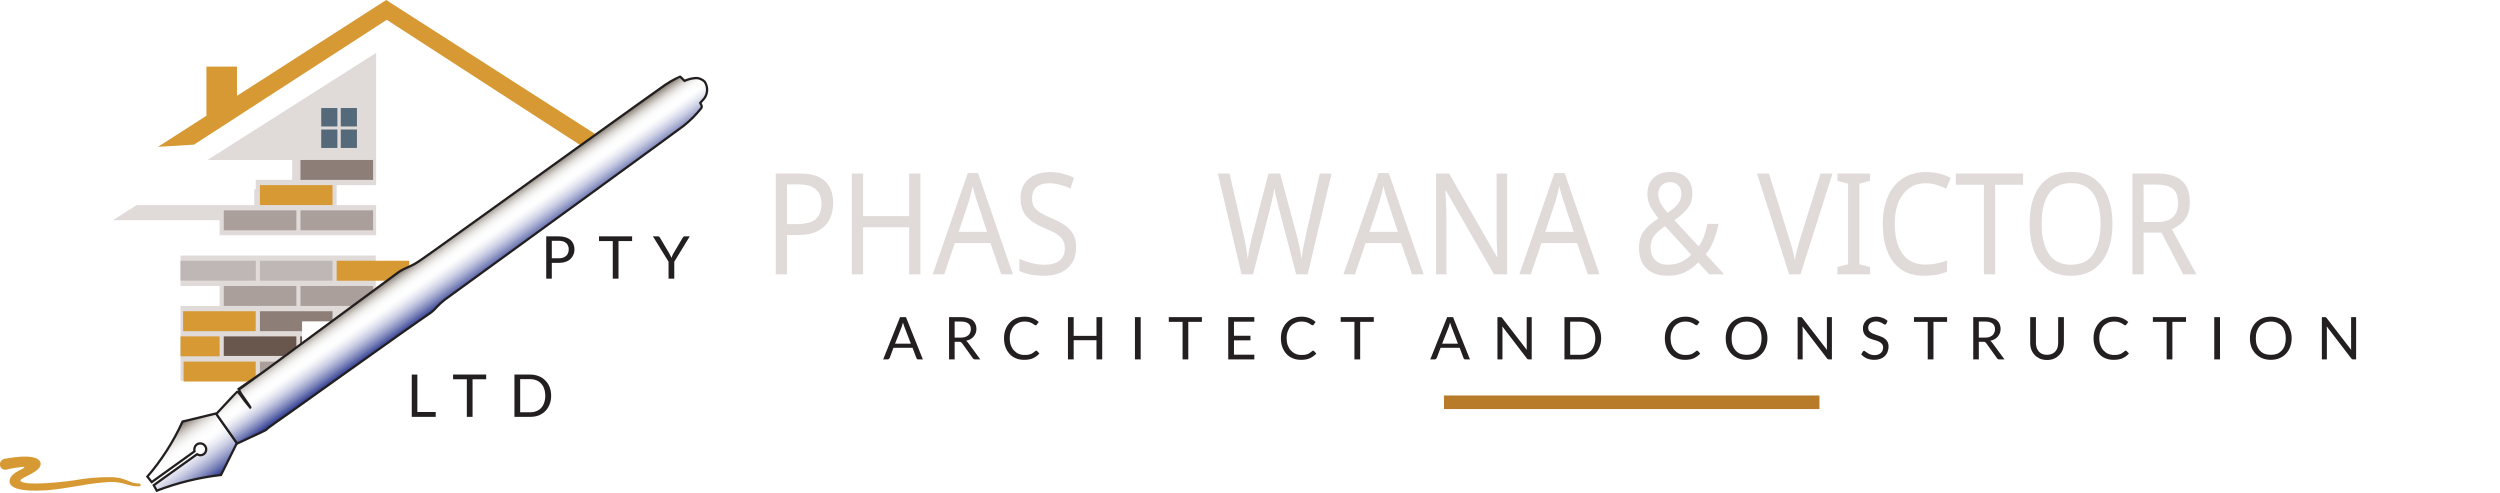
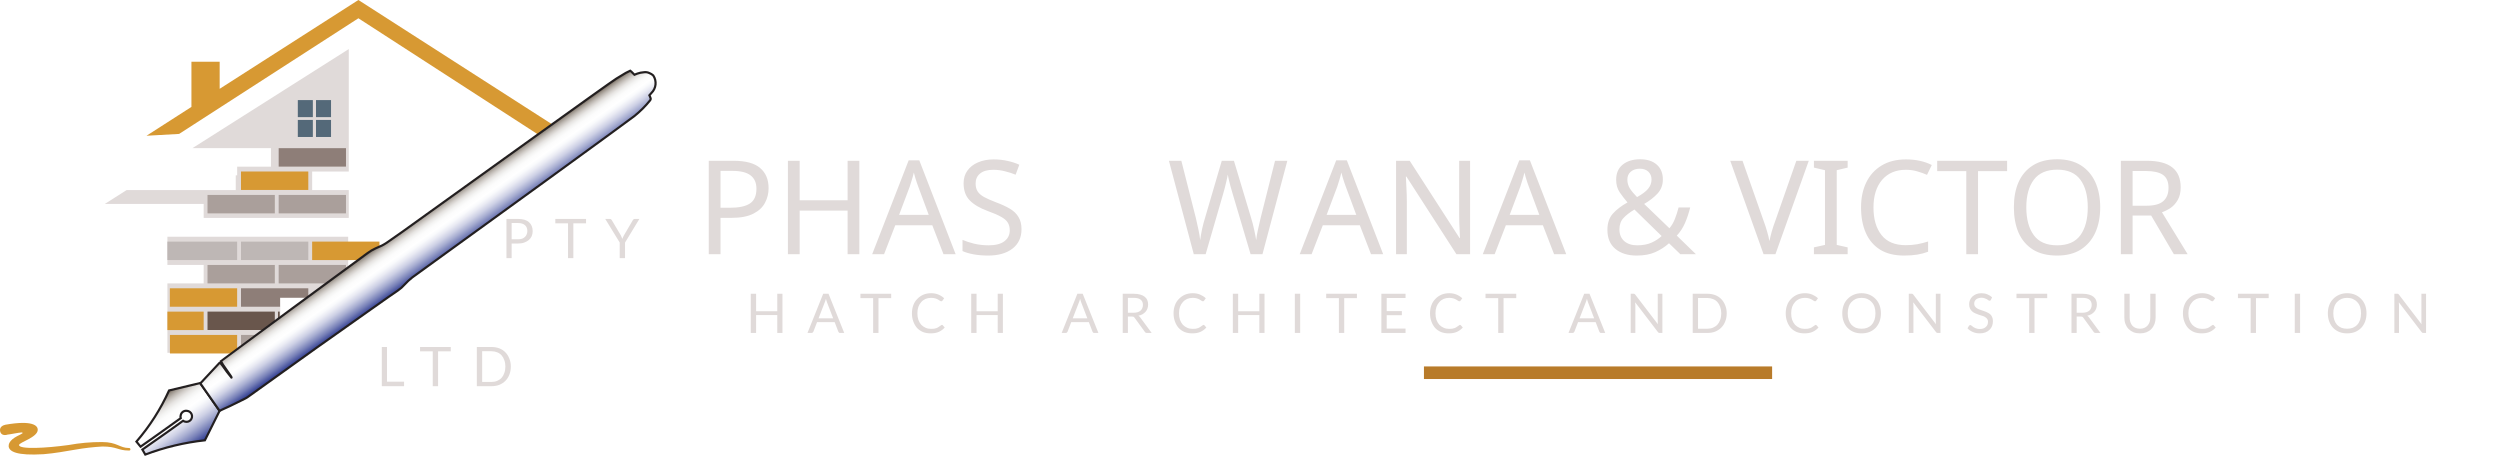
- <svg xmlns="http://www.w3.org/2000/svg" xmlns:xlink="http://www.w3.org/1999/xlink" viewBox="0 0 272.39 53.61">
+ <svg xmlns="http://www.w3.org/2000/svg" xmlns:xlink="http://www.w3.org/1999/xlink" viewBox="0 0 286 52.15">
  <defs>
-     <linearGradient id="ba6d9e38-0651-4312-9d78-d334c874b2d1" x1="18.6" y1="46.83" x2="22.72" y2="52.7" gradientUnits="userSpaceOnUse">
+     <linearGradient id="29c9cfdc-5eca-4607-8a59-3cd353997223" x1="18.12" y1="45.55" x2="22.12" y2="51.26" gradientUnits="userSpaceOnUse">
      <stop offset="0" stop-color="#716558" />
      <stop offset="0.01" stop-color="#796d61" />
      <stop offset="0.05" stop-color="#9c948b" />
      <stop offset="0.1" stop-color="#bbb5af" />
      <stop offset="0.15" stop-color="#d4d0cc" />
      <stop offset="0.2" stop-color="#e7e5e3" />
      <stop offset="0.26" stop-color="#f4f4f3" />
      <stop offset="0.32" stop-color="#fcfcfc" />
      <stop offset="0.41" stop-color="#fff" />
      <stop offset="0.47" stop-color="#f9fafc" />
      <stop offset="0.55" stop-color="#e9eaf3" />
      <stop offset="0.65" stop-color="#cdd0e5" />
      <stop offset="0.75" stop-color="#a7add1" />
      <stop offset="0.86" stop-color="#767fb7" />
      <stop offset="0.97" stop-color="#3c4898" />
      <stop offset="1" stop-color="#2b388f" />
    </linearGradient>
-     <linearGradient id="f0b5b8ca-2eb9-4fff-857a-38818b05a4d8" x1="49.15" y1="25.52" x2="52.5" y2="30.31" xlink:href="#ba6d9e38-0651-4312-9d78-d334c874b2d1" />
+     <linearGradient id="1b5c66a3-75aa-41aa-b735-d39d1f475627" x1="47.86" y1="24.83" x2="51.11" y2="29.48" xlink:href="#29c9cfdc-5eca-4607-8a59-3cd353997223" />
  </defs>
-   <g id="51d2a88d-a39f-4032-a25e-f6515b0a99db" data-name="Layer 2">
-     <g id="9849569e-357b-4019-970c-37797d24d842" data-name="Layer 1">
-       <g id="a9bd22b0-e3bc-41cf-aa84-c962c6695089" data-name="Logo">
-         <text transform="translate(83.19 29.89) scale(0.89 1)" font-size="15.39" fill="#e0dad9" font-family="Engry, Engry">PHAS<tspan x="55.43" y="0" letter-spacing="-0.16em">W</tspan>
-           <tspan x="71" y="0">ANA &amp; VICTOR</tspan>
-         </text>
-         <text transform="translate(96.21 39.16)" font-size="6.44" fill="#231f20" font-family="Lato-Light, Lato" letter-spacing="0.37em">A<tspan x="6.6" y="0" letter-spacing="0.37em">R</tspan>
-           <tspan x="12.87" y="0">CHIT</tspan>
-           <tspan x="37.02" y="0" letter-spacing="0.35em">E</tspan>
-           <tspan x="43.04" y="0">C</tspan>
-           <tspan x="49.77" y="0" letter-spacing="0.34em">T</tspan>
-           <tspan x="55.69" y="0" letter-spacing="0.34em"> </tspan>
-           <tspan x="59.61" y="0">AND </tspan>
-           <tspan x="84.87" y="0" letter-spacing="0.36em">C</tspan>
-           <tspan x="91.52" y="0" letter-spacing="0.37em">ONST</tspan>
-           <tspan x="118.19" y="0" letter-spacing="0.37em">R</tspan>
-           <tspan x="124.46" y="0">UCTION</tspan>
-         </text>
-         <polygon points="36.68 20.17 36.68 22.35 40.98 22.35 40.98 25.63 23.93 25.63 23.93 23.99 12.31 23.99 14.88 22.35 27.7 22.35 27.7 20.63 27.86 20.63 27.86 19.6 31.84 19.6 31.84 17.43 22.61 17.43 40.98 5.76 40.98 20.17 36.68 20.17" fill="#e0dad9" />
-         <path d="M19.67,27.84v3.32h4.26v2.17H19.67v8.16h7.6l.44-.32.15-.12.46-.33L30.1,39.4l.78-.57,1.41-1,.41-.3.21-.15,0,0V35h3.28v-.13l2.1-1.55,2.32-1.71.33-.24V27.84Z" fill="#e0dad9" />
-         <path d="M64.88,14.62l-1.59,1.14h-.15l-21-13.6-21,13.6L17.21,16l5.28-3.39V7.26h3.33v3.18L42.08,0h0Z" fill="#d79933" />
-         <polygon points="42.1 0.02 42.09 0.01 42.1 0 42.1 0.02" fill="#e0dad9" />
-         <polygon points="42.09 0.01 42.08 0.02 42.08 0 42.09 0.01" fill="#e0dad9" />
-         <path d="M41.28,31.16a1.09,1.09,0,0,0-.17.13v-.13Z" fill="#aa9f9b" />
-         <path d="M44.59,28.41V29l-.43.19a4.53,4.53,0,0,0-.94.55l-1.16.85H36.68V28.41Z" fill="#d79933" />
-         <path d="M40.65,31.16v.46l-2.32,1.71H32.74V31.16Z" fill="#aa9f9b" />
-         <path d="M32.91,36.65v.68l-.21.15v-.83Z" fill="#69564c" />
-         <rect x="28.32" y="28.41" width="7.91" height="2.17" fill="#beb7b5" />
-         <rect x="24.38" y="31.16" width="7.91" height="2.17" fill="#aa9f9b" />
-         <polygon points="36.23 33.91 36.23 35.01 32.91 35.01 32.91 36.08 28.32 36.08 28.32 33.91 36.23 33.91" fill="#8e7e78" />
-         <path d="M32.29,36.65v1.13l-1.41,1h-6.5V36.65Z" fill="#69564c" />
-         <path d="M30.1,39.4l-1.78,1.32V39.4Z" fill="#aa9f9b" />
-         <rect x="19.67" y="28.41" width="8.2" height="2.17" fill="#beb7b5" />
-         <rect x="19.95" y="33.91" width="7.91" height="2.17" fill="#d79933" />
-         <rect x="19.67" y="36.65" width="4.26" height="2.17" fill="#d79933" />
-         <path d="M27.86,39.4v1.65l-.7.52H20V39.4Z" fill="#d79933" />
-         <rect x="32.74" y="17.43" width="7.91" height="2.17" fill="#8e7e78" />
-         <rect x="32.74" y="22.92" width="7.91" height="2.17" fill="#aa9f9b" />
-         <rect x="28.32" y="20.17" width="7.91" height="2.17" fill="#d79933" />
-         <rect x="24.38" y="22.92" width="7.91" height="2.17" fill="#aa9f9b" />
-         <rect x="35" y="11.77" width="1.76" height="2.01" fill="#546979" />
-         <rect x="37.13" y="11.77" width="1.76" height="2.01" fill="#546979" />
-         <rect x="35" y="14.11" width="1.76" height="2.01" fill="#546979" />
-         <rect x="37.13" y="14.11" width="1.76" height="2.01" fill="#546979" />
-         <g id="8e408ec7-016f-4812-93d5-11d37090527c" data-name="Layer_1">
-           <path d="M25.81,48.28l-1.73,3.47a29,29,0,0,0-7,1.71l-.33-.59,2.72-1.95,2-1.43a.69.69,0,0,0,.25.1.64.64,0,0,0,.74-.53.65.65,0,0,0-.54-.74.63.63,0,0,0-.73.53.61.61,0,0,0,0,.33l-2.66,1.91-2,1.44-.47-.6a25.09,25.09,0,0,0,3.83-6l3.65-.88h0l2.27,3.22Z" stroke="#231f20" stroke-miterlimit="10" stroke-width="0.25" fill="url(#ba6d9e38-0651-4312-9d78-d334c874b2d1)" />
+   <g id="73ec813a-dd9b-4c5b-92a7-0bc3de7b3b8d" data-name="Layer 2">
+     <g id="f08c8442-a202-4c1b-af3b-61ebc316babb" data-name="Desktop 1200px">
+       <g id="bd3be63f-b94f-4682-9027-52048723d566" data-name="Section home">
+         <g id="5e25486e-fe4d-4401-9313-7650a731b17f" data-name="Logo">
+           <rect x="162.9" y="41.92" width="39.83" height="1.44" fill="#b87b2a" />
+           <text transform="translate(85.31 38.09)" font-size="6.26" fill="#e0dad9" font-family="Lato-Light, Lato" letter-spacing="0.37em">H<tspan x="7.05" y="0" letter-spacing="0.3em">A</tspan>
+             <tspan x="13.03" y="0" letter-spacing="0.33em">T</tspan>
+             <tspan x="18.72" y="0">CH</tspan>
+             <tspan x="32.31" y="0" letter-spacing="0.34em"> </tspan>
+             <tspan x="36.13" y="0" letter-spacing="0.37em">A</tspan>
+             <tspan x="42.55" y="0" letter-spacing="0.37em">R</tspan>
+             <tspan x="48.65" y="0" letter-spacing="0.37em">CHIT</tspan>
+             <tspan x="72.14" y="0" letter-spacing="0.35em">E</tspan>
+             <tspan x="77.99" y="0">C</tspan>
+             <tspan x="84.54" y="0" letter-spacing="0.34em">T</tspan>
+             <tspan x="90.3" y="0" letter-spacing="0.34em"> </tspan>
+             <tspan x="94.11" y="0" letter-spacing="0.37em">AND </tspan>
+             <tspan x="118.68" y="0" letter-spacing="0.36em">C</tspan>
+             <tspan x="125.15" y="0">ONST</tspan>
+             <tspan x="151.09" y="0" letter-spacing="0.37em">R</tspan>
+             <tspan x="157.2" y="0" letter-spacing="0.37em">UCTION</tspan>
+           </text>
+           <text transform="translate(79.63 29.08)" font-size="14.97" fill="#e0dad9" font-family="Engry, Engry">PHAS<tspan x="53.92" y="0" letter-spacing="-0.16em">W</tspan>
+             <tspan x="69.06" y="0">ANA &amp; VICTOR</tspan>
+           </text>
+           <text transform="translate(43.1 44.18)" font-size="6.26" fill="#e0dad9" font-family="Lato-Light, Lato" letter-spacing="0.27em">L<tspan x="4.86" y="0" letter-spacing="0.37em">TD</tspan>
+           </text>
+           <text transform="translate(57.36 29.53)" font-size="6.26" fill="#e0dad9" font-family="Lato-Light, Lato" letter-spacing="0.37em">PT<tspan x="11.88" y="0" letter-spacing="0.33em">Y</tspan>
+           </text>
+           <polygon points="35.71 19.62 35.71 21.74 39.9 21.74 39.9 24.93 23.3 24.93 23.3 23.33 11.99 23.33 14.49 21.74 26.97 21.74 26.97 20.06 27.13 20.06 27.13 19.07 31 19.07 31 16.95 22.01 16.95 39.9 5.61 39.9 19.62 35.71 19.62" fill="#e0dad9" />
+           <path d="M19.15,27.08v3.23H23.3v2.11H19.15v7.94h7.4L27,40l.15-.11.44-.32,1.73-1.29.76-.55,1.38-1,.4-.29.2-.15,0,0V34.06h3.19v-.13l2-1.51,2.26-1.66.32-.24V27.08Z" fill="#e0dad9" />
+           <path d="M63.16,14.22l-1.54,1.11h-.15L41,2.09,20.49,15.32l-3.73.21,5.14-3.3V7.06h3.23v3.1L41,0Z" fill="#d79933" />
+           <path d="M40.19,30.31l-.17.12v-.12Z" fill="#aa9f9b" />
+           <path d="M43.41,27.64v.57a4.4,4.4,0,0,1-.42.18,4.82,4.82,0,0,0-.91.54c-.1.06-.5.36-1.13.82H35.71V27.64Z" fill="#d79933" />
+           <path d="M39.58,30.31v.45l-2.26,1.66H31.88V30.31Z" fill="#aa9f9b" />
+           <path d="M32,35.65v.66l-.2.15v-.81Z" fill="#69564c" />
+           <rect x="27.57" y="27.64" width="7.7" height="2.11" fill="#beb7b5" />
+           <rect x="23.74" y="30.31" width="7.7" height="2.11" fill="#aa9f9b" />
+           <polygon points="35.27 32.98 35.27 34.06 32.04 34.06 32.04 35.09 27.57 35.09 27.57 32.98 35.27 32.98" fill="#8e7e78" />
+           <path d="M31.44,35.65v1.1l-1.38,1H23.74V35.65Z" fill="#69564c" />
+           <path d="M29.3,38.32l-1.73,1.29V38.32Z" fill="#aa9f9b" />
+           <rect x="19.15" y="27.64" width="7.98" height="2.11" fill="#beb7b5" />
+           <rect x="19.43" y="32.98" width="7.7" height="2.11" fill="#d79933" />
+           <rect x="19.15" y="35.65" width="4.15" height="2.11" fill="#d79933" />
+           <path d="M27.13,38.32v1.61l-.69.51h-7V38.32Z" fill="#d79933" />
+           <rect x="31.88" y="16.95" width="7.7" height="2.11" fill="#8e7e78" />
+           <rect x="31.88" y="22.3" width="7.7" height="2.11" fill="#aa9f9b" />
+           <rect x="27.57" y="19.62" width="7.7" height="2.11" fill="#d79933" />
+           <rect x="23.74" y="22.3" width="7.7" height="2.11" fill="#aa9f9b" />
+           <rect x="34.07" y="11.45" width="1.72" height="1.95" fill="#546979" />
+           <rect x="36.15" y="11.45" width="1.72" height="1.95" fill="#546979" />
+           <rect x="34.07" y="13.72" width="1.72" height="1.95" fill="#546979" />
+           <rect x="36.15" y="13.72" width="1.72" height="1.95" fill="#546979" />
+           <path id="edc438cd-36f1-4ab0-b574-d395f161da90" data-name="path3760" d="M.84,49.72c.19,0,1.3-.24,1.66-.25.07,0,.1.07.07.1a4.38,4.38,0,0,1-.58.31c-1,.52-1,1-1,1.18.06.59.9,1.09,4,.9,1.26-.1,2.48-.33,3.62-.52a26.48,26.48,0,0,1,3.11-.36c1.66,0,1.78.46,3,.46.11,0,.2,0,.2-.14s-.12-.15-.19-.15c-1.05,0-1.32-.68-3.05-.68a20.75,20.75,0,0,0-3.83.34c-2.59.36-5.67.52-5.67,0,0-.31,2.14-.87,2.14-1.75,0-.46-.59-1.12-3.71-.57-.27.06-.63.24-.61.63s.31.66.84.51" fill="#d79933" />
+           <path d="M25.12,47l-1.68,3.37A27.88,27.88,0,0,0,16.62,52l-.33-.57L19,49.53l1.94-1.39a.69.69,0,0,0,.25.1.63.63,0,1,0,.2-1.24.63.63,0,0,0-.72.52.58.58,0,0,0,0,.32l-2.59,1.85-2,1.41-.47-.58a24,24,0,0,0,3.73-5.85l3.56-.85h0L25.12,47Z" stroke="#231f20" stroke-miterlimit="10" stroke-width="0.25" fill="url(#29c9cfdc-5eca-4607-8a59-3cd353997223)" />
+           <path d="M74.52,10.64l-.23.26.09.21c.08.19.08.21,0,.36a11.91,11.91,0,0,1-1.81,1.81c-.32.28-18.22,13.28-25.41,18.46a6.91,6.91,0,0,0-.87.81,4.08,4.08,0,0,1-.78.69c-.33.19-5.68,4-9.29,6.54l-5,3.58-2.95,2.11c-.06.06-.8.41-2,1l-.66.3-.49.23-2.2-3.14c1.23-1.33,2.17-2.34,2.2-2.36s.15.07.36.37a16.75,16.75,0,0,0,1,1.33c.07,0-.13-.27-.71-1.1a5.69,5.69,0,0,1-.5-.79c.05-.05,16.1-11.88,16.77-12.35a4.82,4.82,0,0,1,.91-.54l.72-.32c.76-.41-.26.31,17.16-12.21C65.82,12.31,70.15,9.21,70.5,9s.84-.52,1.09-.66l.51-.25a1.57,1.57,0,0,1,.25.23l.23.23.33-.13a2.62,2.62,0,0,1,.72-.15,1.07,1.07,0,0,1,.66.09,1.43,1.43,0,0,1,.44.27A1.57,1.57,0,0,1,74.52,10.64Z" stroke="#231f20" stroke-miterlimit="10" stroke-width="0.25" fill="url(#1b5c66a3-75aa-41aa-b735-d39d1f475627)" />
        </g>
-         <path d="M76.54,10.94l-.24.27.1.21c.08.2.08.22,0,.37a12.3,12.3,0,0,1-1.85,1.87c-.33.28-18.71,13.64-26.1,19a7.21,7.21,0,0,0-.9.83,3.72,3.72,0,0,1-.8.71c-.33.2-5.83,4.08-9.53,6.73l-5.16,3.68c-1.59,1.12-3,2.1-3,2.17s-.83.42-2.05,1l-.68.32-.49.22-2.27-3.22c1.27-1.37,2.23-2.41,2.26-2.42s.16.07.38.37a15.24,15.24,0,0,0,1.06,1.37c.07,0-.13-.27-.73-1.13a4.74,4.74,0,0,1-.51-.82c.05,0,16.54-12.21,17.22-12.69a4.53,4.53,0,0,1,.94-.55c.2-.08.54-.24.73-.34.78-.41-.26.33,17.63-12.54,5.09-3.66,9.54-6.84,9.89-7.08s.86-.54,1.13-.67.49-.26.51-.26a1.14,1.14,0,0,1,.26.23l.24.24.34-.13a2.78,2.78,0,0,1,.73-.16,1.17,1.17,0,0,1,.69.09,1.35,1.35,0,0,1,.44.29A1.59,1.59,0,0,1,76.54,10.94Z" stroke="#231f20" stroke-miterlimit="10" stroke-width="0.25" fill="url(#f0b5b8ca-2eb9-4fff-857a-38818b05a4d8)" />
-         <path id="7ddbffb5-18a6-493c-a7cf-a49812db4b6d" data-name="path3760" d="M.86,51.12a14.9,14.9,0,0,1,1.71-.26c.07,0,.1.07.07.1a4.09,4.09,0,0,1-.6.32c-1,.54-1,1-1,1.21.07.61.93,1.12,4.07.93,1.3-.11,2.56-.34,3.73-.53A26.42,26.42,0,0,1,12,52.51c1.7,0,1.83.48,3.11.48.12,0,.21,0,.21-.15s-.13-.15-.2-.16c-1.08,0-1.36-.7-3.13-.69a20.42,20.42,0,0,0-3.94.35c-2.65.37-5.82.53-5.82,0,0-.31,2.2-.89,2.2-1.79,0-.48-.6-1.16-3.81-.58-.28,0-.65.24-.63.64s.32.68.86.53" fill="#d79933" />
-         <text transform="translate(58.92 30.36)" font-size="6.44" fill="#231f20" font-family="Lato-Light, Lato" letter-spacing="0.37em">PT<tspan x="12.22" y="0" letter-spacing="0.33em">Y</tspan>
-         </text>
-         <text transform="translate(44.27 45.42)" font-size="6.44" fill="#231f20" font-family="Lato-Light, Lato" letter-spacing="0.27em">L<tspan x="5" y="0" letter-spacing="0.37em">TD</tspan>
-         </text>
-         <rect x="157.33" y="43.09" width="40.91" height="1.48" fill="#b87b2a" />
      </g>
    </g>
  </g>
</svg>
